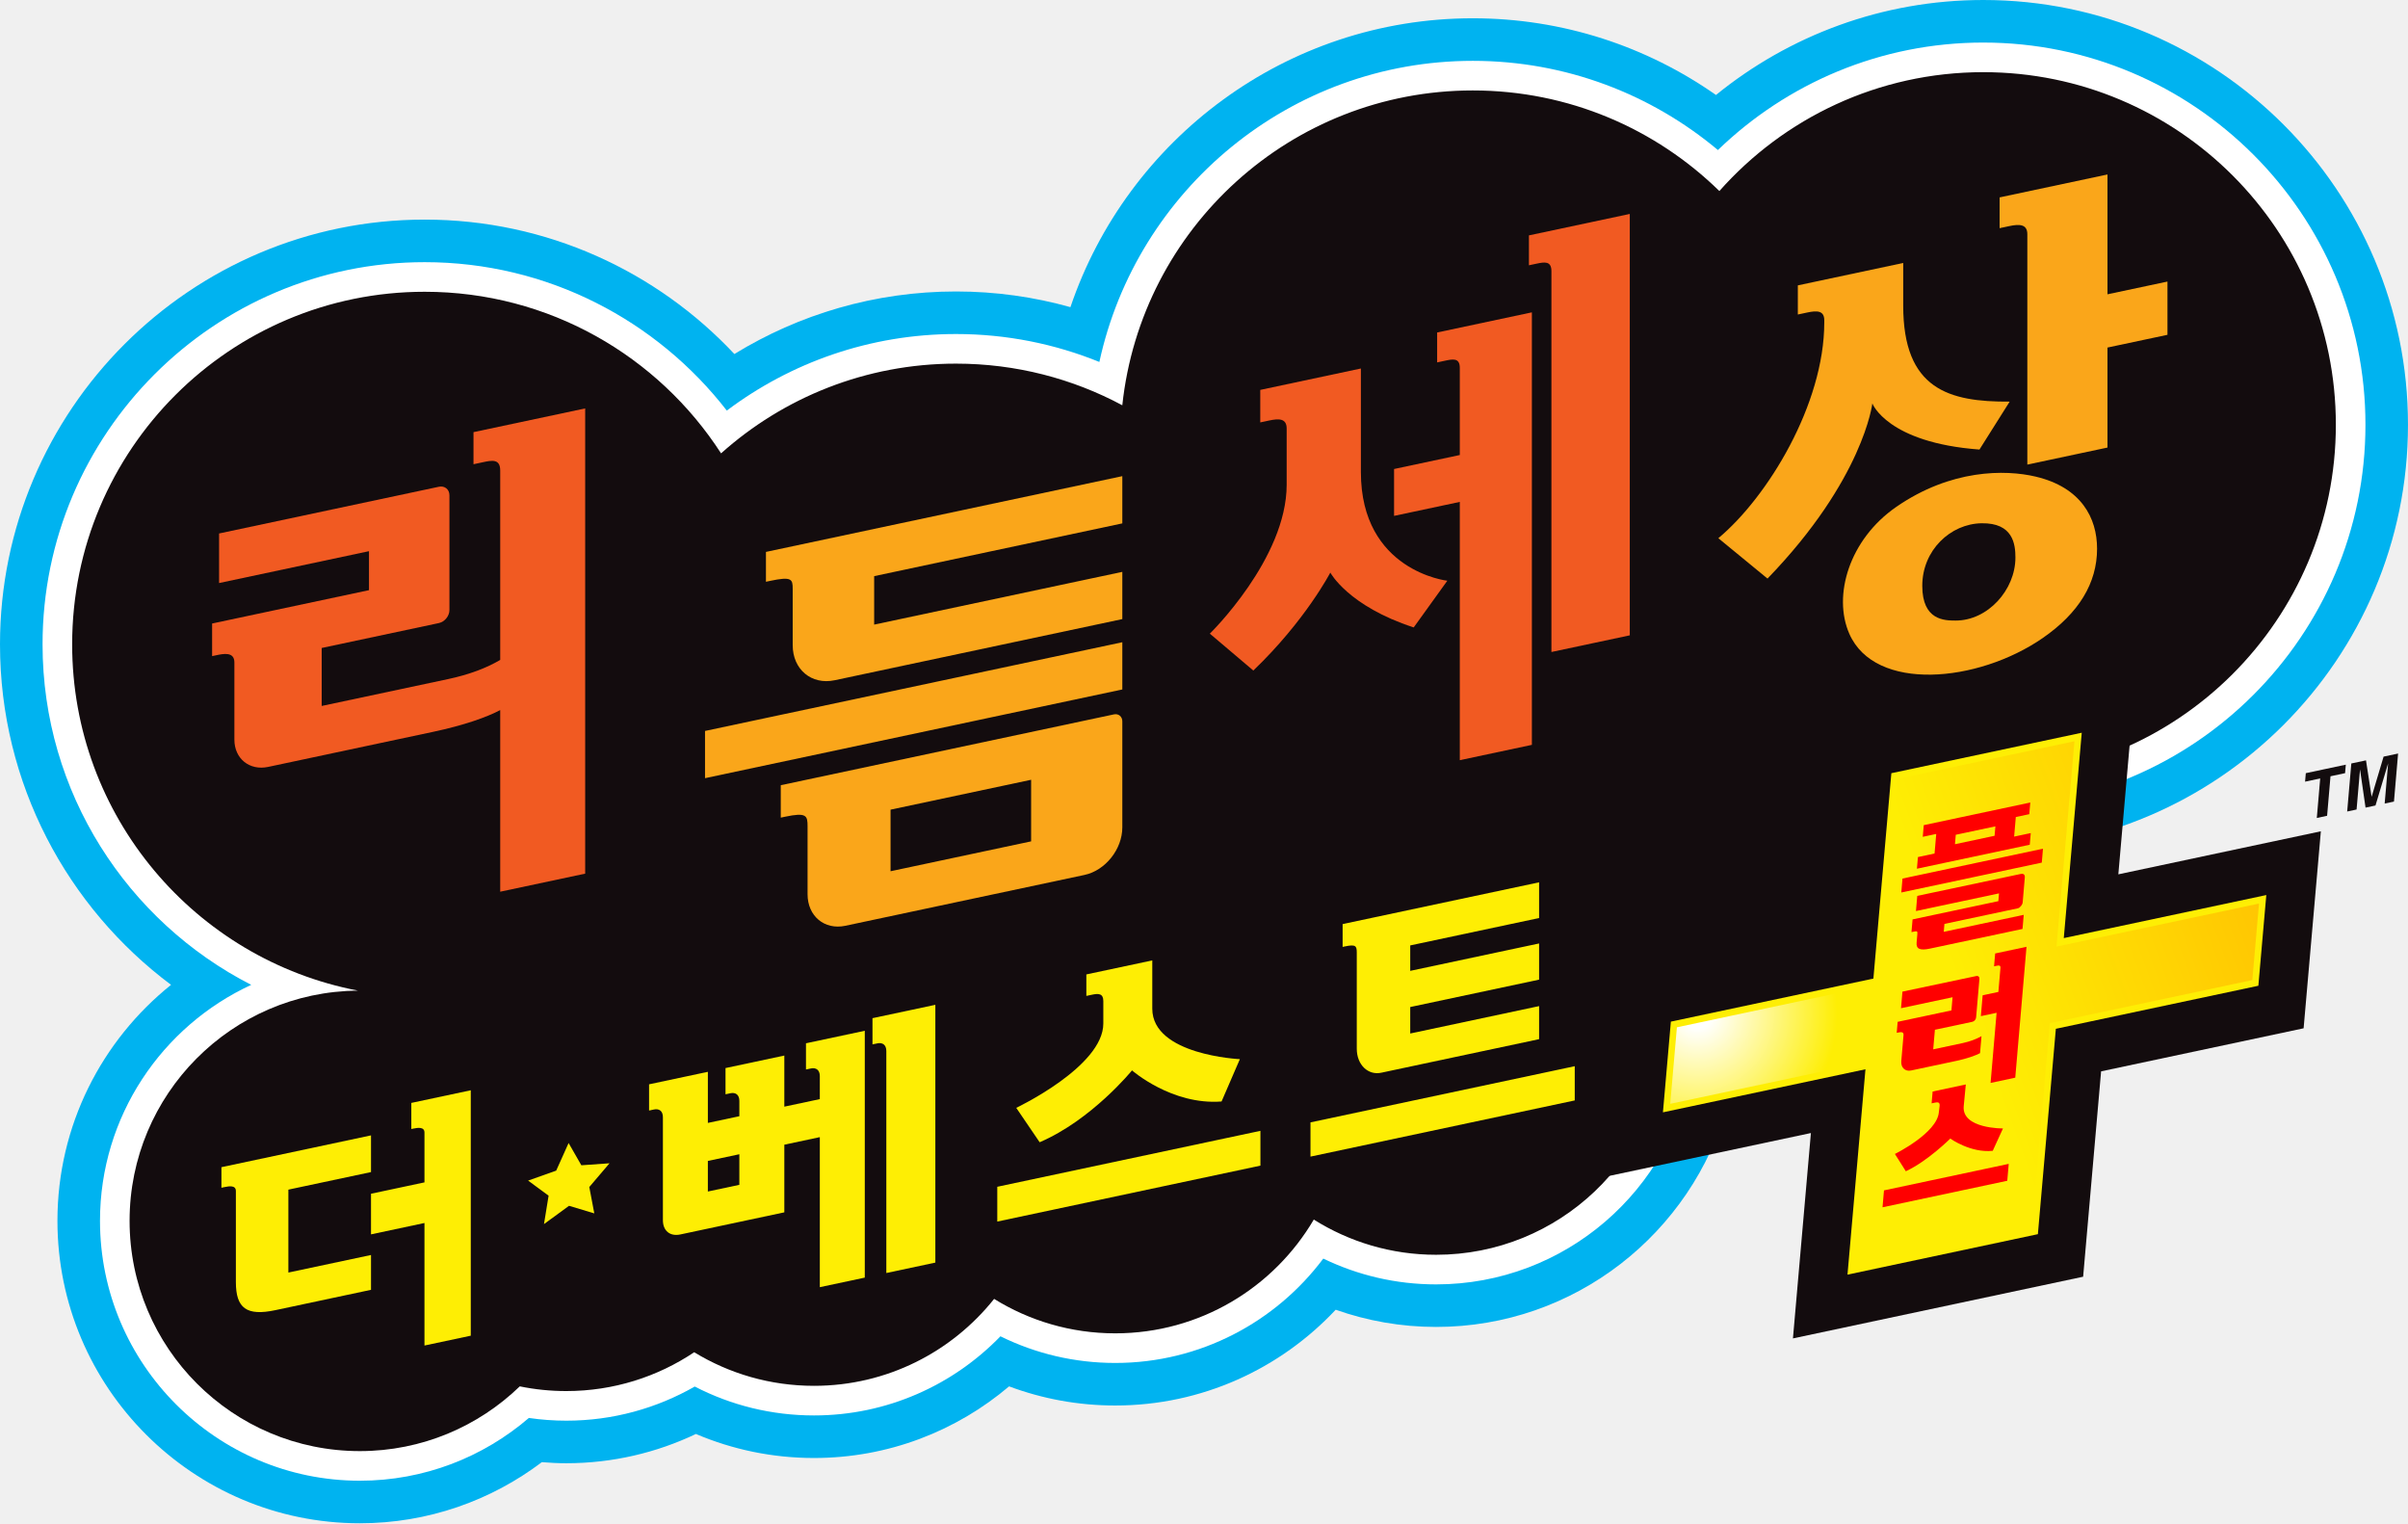
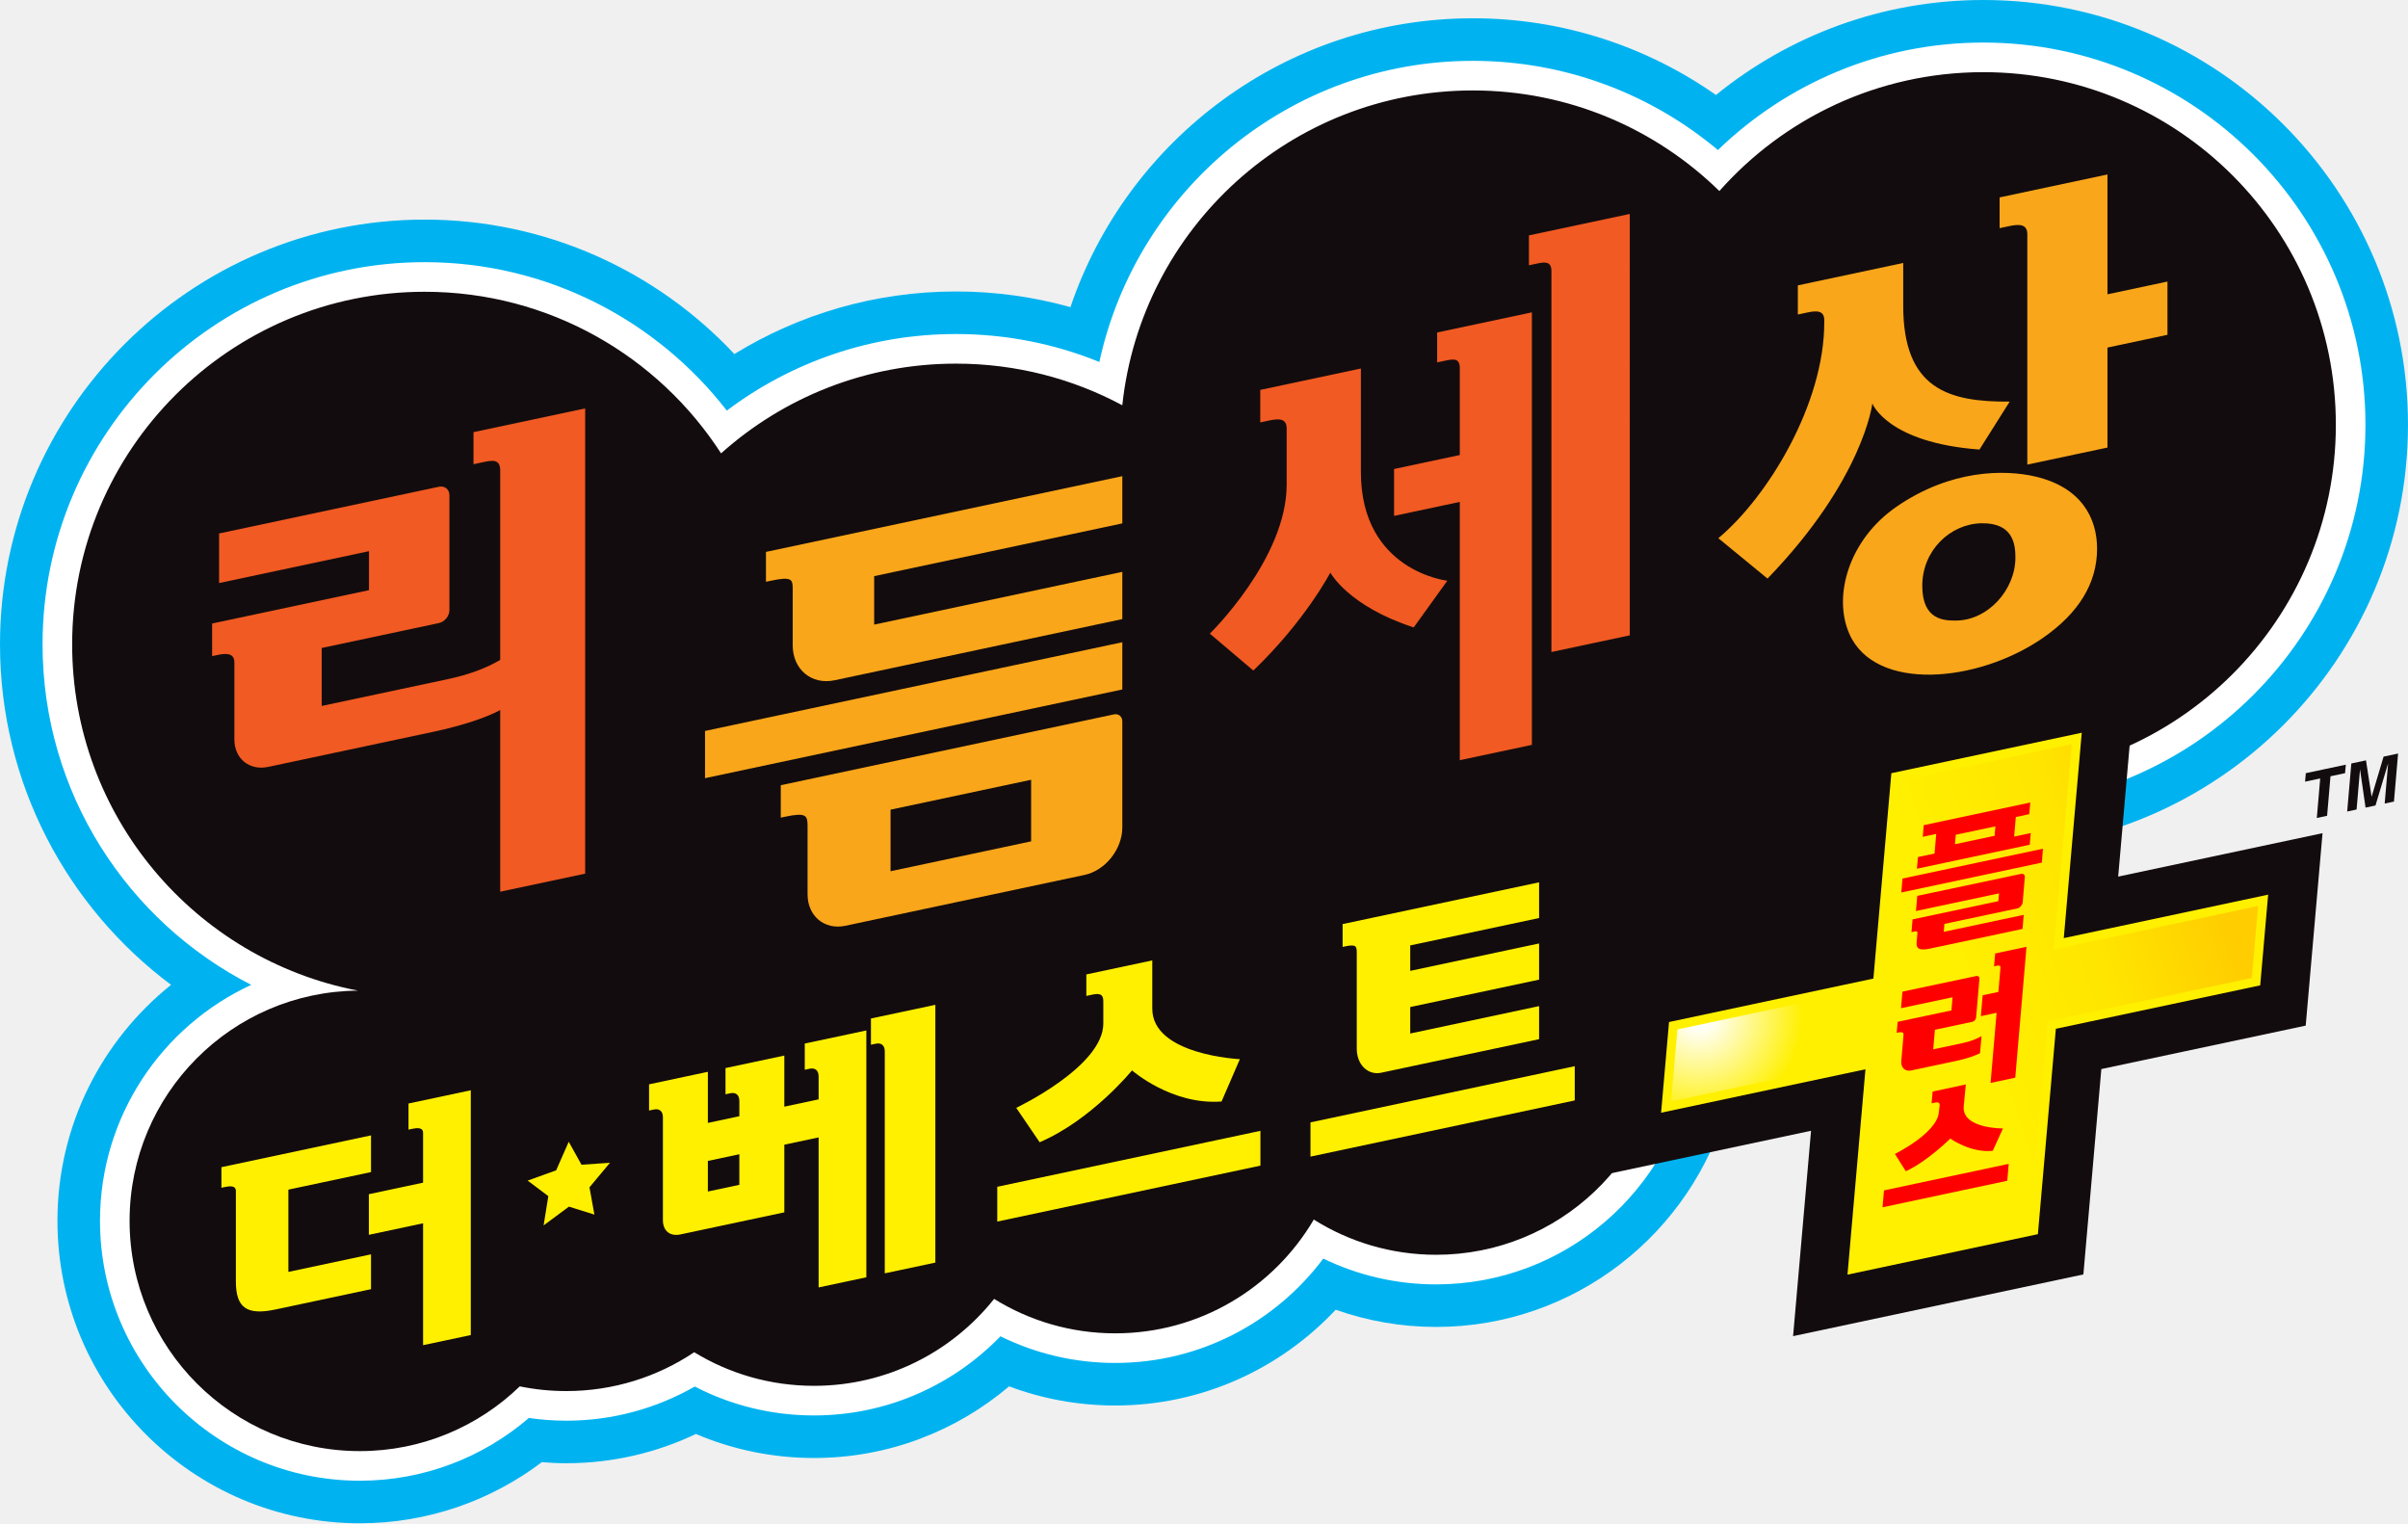
<svg xmlns="http://www.w3.org/2000/svg" xmlns:xlink="http://www.w3.org/1999/xlink" version="1.1" id="Layer_1" x="0px" y="0px" viewBox="0 0 666.667 421.663" xml:space="preserve" width="666.667" height="421.663">
-   <defs id="defs99049" />
-   <style type="text/css" id="style98998">
+   <defs id="defs2967" />
+   <style type="text/css" id="style2904">
	.st0{fill:#00B3F0;}
	.st1{fill:#FFFFFF;}
	.st2{fill:#130C0E;}
- 	.st3{fill:#FEEE04;}
- 	.st4{fill:url(#SVGID_1_);}
- 	.st5{clip-path:url(#SVGID_3_);fill:url(#SVGID_4_);}
+ 	.st3{fill:#FFF000;}
+ 	.st4{clip-path:url(#SVGID_2_);fill:url(#SVGID_3_);}
+ 	.st5{clip-path:url(#SVGID_5_);fill:url(#SVGID_6_);}
	.st6{fill:#FF0000;}
	.st7{fill:#FAA61A;}
	.st8{fill:#F15A22;}
</style>
-   <g id="Cloud_00000089551920205542769720000006095197863447250065_" transform="scale(1.333333)">
-     <path id="Light_Blue_00000041277648651636048230000008607778450942240145_" class="st0" d="M 411.817,0 C 390.796,0 371.474,7.397 356.305,19.719 341.994,9.69 324.584,3.796 305.821,3.796 c -38.763,0 -71.764,25.14 -83.556,59.972 -7.562,-2.118 -15.53,-3.255 -23.759,-3.255 -16.852,0 -32.613,4.755 -46.018,12.988 C 136.388,56.336 113.519,45.593 88.184,45.593 39.559,45.593 0,85.152 0,133.777 c 0,28.898 13.973,54.594 35.517,70.687 -14.366,11.516 -23.59,29.195 -23.59,48.997 0,34.621 28.166,62.787 62.786,62.787 14.179,0 27.272,-4.73 37.794,-12.687 1.675,0.135 3.362,0.223 5.071,0.223 9.63,0 18.757,-2.185 26.921,-6.076 7.537,3.21 15.825,4.989 24.52,4.989 15.43,0 29.568,-5.605 40.511,-14.872 6.955,2.602 14.388,3.974 22.035,3.974 18.041,0 34.317,-7.659 45.78,-19.883 6.527,2.305 13.541,3.572 20.847,3.572 28.83,0 53.167,-19.539 60.507,-46.065 26.636,-4.659 47.545,-26.15 51.319,-53.077 0.598,0.012 1.196,0.023 1.796,0.023 48.625,0 88.184,-39.559 88.184,-88.183 C 500,39.56 460.441,3.8e-4 411.817,0 Z" />
-     <path id="White_00000093136117711823620240000017682408938875315841_" class="st1" d="m 411.817,8.835 c -21.388,0 -40.823,8.509 -55.107,22.315 -13.786,-11.552 -31.539,-18.519 -50.89,-18.519 -37.978,0 -69.805,26.822 -77.545,62.517 -9.198,-3.736 -19.246,-5.8 -29.769,-5.8 -17.841,0 -34.324,5.92 -47.591,15.896 -14.527,-18.734 -37.243,-30.815 -62.73,-30.815 -43.753,0 -79.349,35.596 -79.349,79.349 0,30.792 17.631,57.542 43.327,70.69 -18.515,8.557 -31.4,27.293 -31.4,48.994 0,29.749 24.202,53.952 53.951,53.952 13.397,0 25.658,-4.919 35.102,-13.031 2.536,0.367 5.126,0.566 7.763,0.566 9.702,0 18.806,-2.587 26.681,-7.089 7.563,3.916 15.999,6.002 24.76,6.002 15.178,0 28.902,-6.309 38.715,-16.431 7.322,3.612 15.427,5.534 23.832,5.534 17.653,0 33.352,-8.522 43.201,-21.669 7.089,3.431 15.037,5.358 23.427,5.358 26.782,0 49.059,-19.62 53.237,-45.24 28.087,-1.848 50.377,-25.274 50.377,-53.82 0,-0.231 -0.015,-0.459 -0.018,-0.69 3.284,0.416 6.63,0.631 10.025,0.631 43.753,0 79.349,-35.596 79.349,-79.349 0,-43.753 -35.596,-79.349 -79.348,-79.349 z" />
-     <path id="Black_00000062190560780801297450000002757869863246288012_" class="st2" d="m 411.816,14.982 c -21.813,0 -41.393,9.544 -54.804,24.68 -13.2,-12.917 -31.264,-20.884 -51.192,-20.884 -37.779,-5e-5 -68.871,28.62 -72.784,65.361 -10.287,-5.514 -22.043,-8.645 -34.531,-8.645 -18.741,-5e-5 -35.833,7.046 -48.782,18.629 C 136.689,73.938 113.998,60.575 88.184,60.575 c -40.429,0 -73.202,32.774 -73.202,73.202 0,35.692 25.546,65.412 59.35,71.888 -26.225,0.206 -47.424,21.521 -47.424,47.796 0,26.402 21.403,47.805 47.805,47.805 12.908,0 24.612,-5.125 33.214,-13.44 3.117,0.639 6.345,0.975 9.651,0.975 9.833,0 18.97,-2.972 26.569,-8.062 7.247,4.424 15.761,6.975 24.873,6.975 15.149,6e-5 28.642,-7.054 37.401,-18.048 7.306,4.528 15.918,7.15 25.146,7.15 17.575,3e-5 32.926,-9.491 41.232,-23.62 7.36,4.625 16.062,7.31 25.396,7.31 25.513,0 46.354,-19.987 47.729,-45.157 0.643,0.026 1.286,0.049 1.935,0.049 26.402,0 47.805,-21.403 47.805,-47.805 0,-2.784 -0.251,-5.507 -0.708,-8.161 5.414,1.276 11.059,1.955 16.862,1.955 40.429,0 73.202,-32.774 73.202,-73.202 2e-5,-40.429 -32.774,-73.202 -73.202,-73.202 z" />
+   <g id="Cloud_1_" transform="scale(1.333333)">
+     <path id="Light_Blue_1_" class="st0" d="M 411.817,0 C 390.796,0 371.474,7.397 356.305,19.719 341.994,9.69 324.584,3.796 305.821,3.796 c -38.763,0 -71.764,25.14 -83.556,59.972 -7.562,-2.118 -15.53,-3.255 -23.759,-3.255 -16.852,0 -32.613,4.755 -46.018,12.988 C 136.388,56.336 113.519,45.593 88.184,45.593 39.559,45.593 0,85.152 0,133.777 c 0,28.898 13.973,54.594 35.517,70.687 -14.366,11.516 -23.59,29.195 -23.59,48.997 0,34.621 28.166,62.787 62.786,62.787 14.179,0 27.272,-4.73 37.794,-12.687 1.675,0.135 3.362,0.223 5.071,0.223 9.63,0 18.757,-2.185 26.921,-6.076 7.537,3.21 15.825,4.989 24.52,4.989 15.43,0 29.568,-5.605 40.511,-14.872 6.955,2.602 14.388,3.974 22.035,3.974 18.041,0 34.317,-7.659 45.78,-19.883 6.527,2.305 13.541,3.572 20.847,3.572 28.83,0 53.167,-19.539 60.507,-46.065 26.636,-4.659 47.545,-26.15 51.319,-53.077 0.598,0.012 1.196,0.023 1.796,0.023 48.625,0 88.184,-39.559 88.184,-88.183 C 500,39.56 460.441,3.8e-4 411.817,0 Z" />
+     <path id="White_1_" class="st1" d="m 411.817,8.835 c -21.388,0 -40.823,8.509 -55.107,22.315 -13.786,-11.552 -31.539,-18.519 -50.89,-18.519 -37.978,0 -69.805,26.822 -77.545,62.517 -9.198,-3.736 -19.246,-5.8 -29.769,-5.8 -17.841,0 -34.324,5.92 -47.591,15.896 -14.527,-18.734 -37.243,-30.815 -62.73,-30.815 -43.753,0 -79.349,35.596 -79.349,79.349 0,30.792 17.631,57.542 43.327,70.69 -18.515,8.557 -31.4,27.293 -31.4,48.994 0,29.749 24.202,53.952 53.951,53.952 13.397,0 25.658,-4.919 35.102,-13.031 2.536,0.367 5.126,0.566 7.763,0.566 9.702,0 18.806,-2.587 26.681,-7.089 7.563,3.916 15.999,6.002 24.76,6.002 15.178,0 28.902,-6.309 38.715,-16.431 7.322,3.612 15.427,5.534 23.832,5.534 17.653,0 33.352,-8.522 43.201,-21.669 7.089,3.431 15.037,5.358 23.427,5.358 26.782,0 49.059,-19.62 53.237,-45.24 28.087,-1.848 50.377,-25.274 50.377,-53.82 0,-0.231 -0.015,-0.459 -0.018,-0.69 3.284,0.416 6.63,0.631 10.025,0.631 43.753,0 79.349,-35.596 79.349,-79.349 0,-43.753 -35.596,-79.349 -79.348,-79.349 z" />
+     <path id="Black_1_" class="st2" d="m 411.816,14.982 c -21.813,0 -41.393,9.544 -54.804,24.68 -13.2,-12.917 -31.264,-20.884 -51.192,-20.884 -37.779,-5e-5 -68.871,28.62 -72.784,65.361 -10.287,-5.514 -22.043,-8.645 -34.531,-8.645 -18.741,-5e-5 -35.833,7.046 -48.782,18.629 C 136.689,73.938 113.998,60.575 88.184,60.575 c -40.429,0 -73.202,32.774 -73.202,73.202 0,35.692 25.546,65.412 59.35,71.888 -26.225,0.206 -47.424,21.521 -47.424,47.796 0,26.402 21.403,47.805 47.805,47.805 12.908,0 24.612,-5.125 33.214,-13.44 3.117,0.639 6.345,0.975 9.651,0.975 9.833,0 18.97,-2.972 26.569,-8.062 7.247,4.424 15.761,6.975 24.873,6.975 15.149,6e-5 28.642,-7.054 37.401,-18.048 7.306,4.528 15.918,7.15 25.146,7.15 17.575,3e-5 32.926,-9.491 41.232,-23.62 7.36,4.625 16.062,7.31 25.396,7.31 25.513,0 46.354,-19.987 47.729,-45.157 0.643,0.026 1.286,0.049 1.935,0.049 26.402,0 47.805,-21.403 47.805,-47.805 0,-2.784 -0.251,-5.507 -0.708,-8.161 5.414,1.276 11.059,1.955 16.862,1.955 40.429,0 73.202,-32.774 73.202,-73.202 2e-5,-40.429 -32.774,-73.202 -73.202,-73.202 z" />
  </g>
-   <g id="_xFF0B__00000054255216110128827750000012672302154573233562_" transform="scale(1.333333)">
-     <g id="_xFF0B__00000126321729885662335950000005435185427455240578_">
-       <polygon class="st2" points="379.597,194.331 337.546,203.27 333.967,244.17 376.019,235.232 372.289,277.869 432.545,265.061 436.276,222.424 478.327,213.486 481.905,172.585 439.854,181.523 443.584,138.886 383.328,151.694 " id="polygon99004" />
-       <polygon class="st3" points="388.994,203.164 346.942,212.102 345.295,230.932 387.346,221.994 383.616,264.631 423.149,256.228 426.879,213.591 468.93,204.653 470.578,185.823 428.526,194.761 432.257,152.124 392.724,160.527 " id="polygon99006" />
-       <linearGradient id="SVGID_1_" gradientUnits="userSpaceOnUse" x1="347.246" y1="230.484" x2="468.569" y2="186.326" gradientTransform="translate(0.0289,-0.02789)">
-         <stop offset="0.5" style="stop-color:#FEEE04" id="stop99008" />
-         <stop offset="1" style="stop-color:#FFC602" id="stop99010" />
-       </linearGradient>
-       <polygon class="st4" points="390.246,204.342 348.195,213.28 346.805,229.167 388.856,220.229 385.126,262.866 421.896,255.05 425.626,212.413 467.677,203.475 469.067,187.588 427.016,196.526 430.746,153.889 393.977,161.705 " id="polygon99013" style="fill:url(#SVGID_1_)" />
-       <g id="g99028">
-         <defs id="defs99016">
-           <polygon id="SVGID_2_" points="390.246,204.342 348.195,213.28 346.805,229.167 388.856,220.229 " />
+   <g id="_xFF0B__1_" transform="scale(1.333333)">
+     <g id="_xFF0B__6_">
+       <polygon class="st2" points="379.546,194.806 337.113,203.825 333.617,243.781 376.05,234.761 372.32,277.399 432.596,264.586 436.326,221.949 478.76,212.93 482.255,172.974 439.822,181.994 443.552,139.357 383.277,152.168 " id="polygon2910" />
+       <polygon class="st3" points="388.994,203.164 346.56,212.184 344.913,231.013 387.346,221.994 383.616,264.631 423.149,256.228 426.879,213.591 469.313,204.571 470.96,185.741 428.526,194.761 432.257,152.124 392.724,160.527 " id="polygon2912" />
+       <polyline class="st3" points="430.175,154.477 426.444,197.114 468.878,188.095 467.571,203.031     425.138,212.05 421.407,254.687 385.698,262.277 389.428,219.64 346.995,228.66 348.302,213.724     390.735,204.705 394.465,162.068 430.175,154.477   " id="polyline2914" />
+       <g id="g2931">
+         <defs id="defs2917">
+           <polygon id="SVGID_4_" points="385.698,262.277 421.407,254.687 425.138,212.05 467.571,203.031 468.878,188.095 426.444,197.114 430.175,154.477 394.465,162.068 " />
        </defs>
-         <clipPath id="SVGID_3_">
-           <use xlink:href="#SVGID_2_" style="overflow:visible" id="use99018" />
+         <clipPath id="SVGID_2_">
+           <use xlink:href="#SVGID_4_" style="overflow:visible" id="use2919" />
        </clipPath>
-         <radialGradient id="SVGID_4_" cx="362.358" cy="251.462" r="33.786" gradientTransform="matrix(0.86024,0,0,0.86024,40.71867,-5.84374)" gradientUnits="userSpaceOnUse">
-           <stop offset="0.1" style="stop-color:#FFFFFF" id="stop99021" />
-           <stop offset="1" style="stop-color:#FEEE04" id="stop99023" />
+         <linearGradient id="SVGID_3_" gradientUnits="userSpaceOnUse" x1="379.116" y1="255.215" x2="452.752" y2="231.673" gradientTransform="matrix(1,0,0,0.9563,15.04796,-25.55863)">
+           <stop offset="0.2" style="stop-color:#FFF000" id="stop2922" />
+           <stop offset="0.6" style="stop-color:#FFE500" id="stop2924" />
+           <stop offset="0.95" style="stop-color:#FFCD00" id="stop2926" />
+         </linearGradient>
+         <rect x="385.698" y="154.477" class="st4" width="83.18" height="107.8" clip-path="url(#SVGID_2_)" id="rect2929" style="fill:url(#SVGID_3_)" />
+       </g>
+       <g id="g2946">
+         <defs id="defs2934">
+           <polygon id="SVGID_1_" points="390.735,204.705 348.302,213.724 346.995,228.66 389.428,219.64 " />
+         </defs>
+         <clipPath id="SVGID_5_">
+           <use xlink:href="#SVGID_1_" style="overflow:visible" id="use2936" />
+         </clipPath>
+         <radialGradient id="SVGID_6_" cx="351.724" cy="281.389" r="29.499" gradientTransform="matrix(0.72866,0,0,0.72866,96.52993,5.92522)" gradientUnits="userSpaceOnUse">
+           <stop offset="0.1" style="stop-color:#FFFFFF" id="stop2939" />
+           <stop offset="1" style="stop-color:#FFF000" id="stop2941" />
        </radialGradient>
-         <circle class="st5" cx="353.907" cy="212.351" r="29.064" clip-path="url(#SVGID_3_)" id="circle99026" style="fill:url(#SVGID_4_)" />
+         <circle class="st5" cx="353.907" cy="212.351" r="21.495" clip-path="url(#SVGID_5_)" id="circle2944" style="fill:url(#SVGID_6_)" />
      </g>
    </g>
-     <path id="스_00000168090629560625151070000016189836504021496963_" class="st6" d="m 415.9,234.278 -2.124,4.645 c -4.613,0.481 -8.816,-2.543 -8.816,-2.543 0,0 -4.732,4.721 -9.235,6.783 l -2.264,-3.589 c 0,0 8.752,-4.311 9.125,-8.654 l 0.161,-1.348 c 0.067,-0.776 -0.413,-0.775 -1.037,-0.642 l -0.626,0.133 0.21,-2.45 6.888,-1.464 -0.434,4.529 c -0.403,4.689 8.152,4.6 8.152,4.6 z m -24.707,12.86 -0.301,3.508 25.9,-5.505 0.301,-3.508 z" />
-     <path id="러_00000182486935621652461920000010461163061127598229_" class="st6" d="m 407.612,216.538 c 1.418,-0.301 2.899,-0.872 3.828,-1.418 l -0.303,3.531 c -0.931,0.494 -2.755,1.137 -4.812,1.574 l -9.501,2.019 c -1.24,0.264 -2.153,-0.604 -2.039,-1.938 l 0.465,-5.411 c 0.067,-0.777 -0.671,-0.621 -1.168,-0.515 l -0.246,0.052 0.196,-2.287 11.164,-2.373 0.235,-2.733 -10.701,2.274 0.296,-3.441 15.346,-3.24 c 0.387,-0.082 0.672,0.189 0.636,0.606 l -0.686,7.992 c -0.036,0.417 -0.379,0.822 -0.767,0.904 l -7.79,1.656 -0.349,4.065 z m 6.667,-18.586 -0.229,2.668 0.475,-0.101 c 0.473,-0.1 0.905,-0.192 0.85,0.454 l -0.426,4.962 -3.269,0.695 -0.372,4.333 3.269,-0.695 -1.251,14.56 5.126,-1.09 2.334,-27.171 z" />
-     <path id="플_2_" class="st6" d="m 420.21,189.932 -0.251,2.925 -19.237,4.089 c -2.13,0.453 -2.862,0.023 -2.753,-1.244 l 0.151,-1.761 c 0.047,-0.549 -0.013,-0.678 -0.657,-0.541 l -0.561,0.119 0.227,-2.642 17.814,-3.786 0.139,-1.615 -17.248,3.666 0.27,-3.148 21.502,-4.555 c 0.502,-0.106 0.884,0.103 0.829,0.737 l -0.451,5.249 c -0.025,0.294 -0.49,1.041 -0.992,1.148 l -15.246,3.241 -0.141,1.647 z m 3.999,-13.733 -29.172,6.201 -0.248,2.891 29.172,-6.201 z m -5.993,-2.51 0.349,-4.064 2.797,-0.594 0.208,-2.42 -22.117,4.701 -0.208,2.42 2.797,-0.594 -0.349,4.064 -3.452,0.734 -0.208,2.42 23.429,-4.98 0.208,-2.42 z m -12.117,-0.381 8.229,-1.749 -0.168,1.96 -8.229,1.749 z" />
+     <path id="스_00000078015374610409626770000007009331408264224169_" class="st6" d="m 415.9,234.278 -2.124,4.645 c -4.613,0.481 -8.816,-2.543 -8.816,-2.543 0,0 -4.732,4.721 -9.235,6.783 l -2.264,-3.589 c 0,0 8.752,-4.311 9.125,-8.654 l 0.161,-1.348 c 0.067,-0.776 -0.413,-0.775 -1.037,-0.642 l -0.626,0.133 0.21,-2.45 6.888,-1.464 -0.434,4.529 c -0.403,4.689 8.152,4.6 8.152,4.6 z m -24.707,12.86 -0.301,3.508 25.9,-5.505 0.301,-3.508 z" />
+     <path id="러_00000066493390397933580190000012156774318227192732_" class="st6" d="m 407.612,216.538 c 1.418,-0.301 2.899,-0.872 3.828,-1.418 l -0.303,3.531 c -0.931,0.494 -2.755,1.137 -4.812,1.574 l -9.501,2.019 c -1.24,0.264 -2.153,-0.604 -2.039,-1.938 l 0.465,-5.411 c 0.067,-0.777 -0.671,-0.621 -1.168,-0.515 l -0.246,0.052 0.196,-2.287 11.164,-2.373 0.235,-2.733 -10.701,2.274 0.296,-3.441 15.346,-3.24 c 0.387,-0.082 0.672,0.189 0.636,0.606 l -0.686,7.992 c -0.036,0.417 -0.379,0.822 -0.767,0.904 l -7.79,1.656 -0.349,4.065 z m 6.667,-18.586 -0.229,2.668 0.475,-0.101 c 0.473,-0.1 0.905,-0.192 0.85,0.454 l -0.426,4.962 -3.269,0.695 -0.372,4.333 3.269,-0.695 -1.251,14.56 5.126,-1.09 2.334,-27.171 z" />
+     <path id="플_1_" class="st6" d="m 420.21,189.932 -0.251,2.925 -19.237,4.089 c -2.13,0.453 -2.862,0.023 -2.753,-1.244 l 0.151,-1.762 c 0.047,-0.549 -0.013,-0.678 -0.657,-0.541 l -0.561,0.119 0.227,-2.642 17.814,-3.786 0.139,-1.615 -17.248,3.666 0.27,-3.148 21.502,-4.555 c 0.502,-0.106 0.884,0.103 0.829,0.737 l -0.451,5.249 c -0.025,0.294 -0.49,1.041 -0.992,1.148 l -15.246,3.241 -0.141,1.647 z m 3.999,-13.733 -29.172,6.201 -0.248,2.891 29.172,-6.201 z m -5.993,-2.51 0.349,-4.064 2.796,-0.594 0.208,-2.42 -22.117,4.701 -0.208,2.42 2.797,-0.594 -0.349,4.064 -3.452,0.734 -0.208,2.42 23.429,-4.98 0.208,-2.42 z m -12.117,-0.381 8.229,-1.749 -0.168,1.96 -8.229,1.749 z" />
  </g>
-   <g id="리듬_세상_더_x30FB_베스트_1_" transform="scale(1.333333)">
-     <path id="트_1_" class="st3" d="m 292.822,196.28 3e-5,5.281 26.758,-5.688 v 7.511 l -26.758,5.688 v 5.495 l 26.758,-5.688 v 6.864 l -32.782,6.968 c -2.704,0.575 -5.076,-1.615 -5.076,-4.989 l 3e-5,-19.97 c 0,-1.353 -0.21,-1.742 -2.457,-1.264 l -0.481,0.102 6e-5,-4.739 40.796,-8.671 v 7.413 z m -20.712,36.738 v 7.107 l 54.873,-11.663 3e-5,-7.107 z" />
-     <path id="스_00000037666187951757541670000003988172710935720587_" class="st3" d="m 257.447,219.895 -3.801,8.786 c -10.343,0.797 -18.592,-6.457 -18.592,-6.457 0,0 -8.332,10.268 -19.179,14.921 l -4.861,-7.143 c 0,0 18.081,-8.565 18.081,-17.507 v -4.672 c 0,-1.597 -1.032,-1.59 -2.347,-1.31 l -1.177,0.25 v -4.462 l 13.69,-2.91 v 10.023 c -3e-5,9.655 18.186,10.481 18.186,10.481 z m -50.372,26.494 -2e-5,7.223 54.642,-11.614 v -7.223 z" />
-     <path id="베_2_" class="st3" d="m 194.217,208.61 v 53.52 l -10.18,2.164 6e-5,-46.082 c 2e-5,-1.312 -0.798,-1.824 -1.855,-1.599 l -1.018,0.216 v -5.444 z m -26.863,7.987 v 5.444 l 1.018,-0.216 c 1.058,-0.225 1.856,0.287 1.856,1.599 v 4.765 l -7.371,1.567 v -10.609 l -12.21,2.595 v 5.444 l 1.017,-0.216 c 1.058,-0.225 1.856,0.287 1.856,1.599 v 3.172 l -6.537,1.39 v -10.609 0 l -12.21,2.595 v 5.444 l 1.018,-0.216 c 1.058,-0.225 1.856,0.287 1.856,1.599 l -6e-5,1.4e-4 -6e-5,21.378 c 0,2.216 1.483,3.418 3.621,2.964 l 21.591,-4.589 v -14.046 l 7.371,-1.567 -6e-5,31.147 9.337,-1.985 V 214.002 Z m -20.373,24.426 6.537,-1.389 v 6.35 l -6.537,1.389 z" />
-     <polygon id="_x2605__1_" class="st3" points="115.49,243.035 109.656,245.106 113.911,248.235 112.953,254.135 118.157,250.339 123.399,251.914 122.362,246.439 126.558,241.513 120.713,241.925 118.065,237.305 " />
-     <path id="더" class="st3" d="M 59.879,264.197 77.037,260.55 v 7.233 l -19.828,4.215 c -6.001,1.276 -8.232,-0.377 -8.232,-5.836 v -18.897 c -0.001,-1.211 -1.353,-1.024 -2.34,-0.814 l -0.66,0.14 V 242.321 L 77.037,235.718 v 7.618 l -17.158,3.647 z M 85.408,228.977 v 5.421 l 0.388,-0.083 c 0.988,-0.21 2.341,-0.397 2.341,0.816 v 10.345 L 77.037,247.835 v 8.433 l 11.1,-2.359 -6e-5,25.44 9.615,-2.044 v -50.952 z" />
-     <path id="상_2_" class="st7" d="m 422.689,98.951 c -6.337,-1.498 -17.601,-1.554 -28.942,6.284 -9.781,6.76 -13.228,18.423 -9.754,26.342 5.324,12.136 26.666,10.195 40.135,0.905 7.526,-5.192 11.311,-11.426 11.311,-18.574 -10e-6,-6.381 -3.301,-12.722 -12.75,-14.956 z m -16.641,29.885 c -2.271,-0.008 -6.904,-0.023 -6.904,-7.209 0,-7.446 5.894,-12.885 12.301,-12.991 6.576,-0.109 7.039,4.379 7.039,7.116 0,6.708 -5.731,13.107 -12.436,13.084 z m 44.008,-70.381 v 11.055 l -12.458,2.648 v 20.76 l -16.641,3.537 V 48.621 c 0,-2.154 -1.753,-2.103 -3.75,-1.679 l -2.006,0.426 v -6.384 l 22.398,-4.761 v 24.878 z m -61.279,25.305 c 0,0 -1.827,15.74 -21.768,36.36 l -10.209,-8.384 c 10.218,-8.515 21.993,-27.783 21.993,-44.78 v -0.48 c 0,-2.042 -1.566,-2.014 -3.516,-1.599 l -1.971,0.419 v -6.05 l 21.88,-4.651 v 8.877 c 0,17.358 9.493,19.993 22.105,19.91 l -6.274,9.949 c -19.166,-1.419 -22.24,-9.57 -22.24,-9.57 z" />
-     <path id="세_00000151518686254035028310000006543246078542146693_" class="st8" d="m 300.526,120.565 -6.979,9.694 c -13.635,-4.429 -17.318,-11.384 -17.318,-11.384 0,0 -5.163,9.963 -15.987,20.335 l -9.03,-7.657 c 0,0 15.953,-15.562 15.953,-30.914 V 88.953 c 0,-2.137 -1.692,-2.061 -3.583,-1.659 l -1.9,0.404 V 80.946 l 20.895,-4.441 -3e-5,21.499 c 10e-6,20.585 17.95,22.562 17.95,22.562 z m -2.116,-51.537 v 6.209 l 1.618,-0.344 c 1.611,-0.342 3.086,-0.656 3.086,1.481 v 18.094 l -13.647,2.901 v 9.734 l 13.647,-2.901 v 53.621 l 14.969,-3.182 V 64.846 Z m 19.06,-20.16 v 6.209 l 1.618,-0.344 c 1.611,-0.342 3.051,-0.58 3.051,1.557 v 79.072 l 16.271,-3.458 3e-5,-87.487 z" />
-     <path id="듬_00000135689757128352503860000016487042145683423879_" class="st7" d="m 231.294,148.316 -69.174,14.703 v 6.733 l 0.858,-0.182 c 4.527,-0.962 4.705,-0.222 4.705,1.996 v 14.09 c 0,4.536 3.516,7.467 7.854,6.545 l 49.649,-10.553 c 4.337,-0.922 7.854,-5.347 7.854,-9.883 V 149.77 c 0,-1.008 -0.781,-1.659 -1.745,-1.454 z m -17.19,26.36 -29.188,6.204 V 168.094 l 29.188,-6.204 z m 18.935,-41.341 5e-5,9.806 -86.648,18.418 v -9.806 z m -51.526,-13.722 v 10.064 l 51.526,-10.952 v 9.806 l -59.715,12.693 c -4.819,1.024 -8.726,-2.231 -8.726,-7.272 l -3e-5,-11.683 c 0,-2.021 -0.178,-2.631 -4.698,-1.67 l -0.856,0.182 v -6.198 L 233.039,98.855 v 9.806 z" />
-     <path id="리_1_" class="st8" d="m 98.317,89.719 v 6.659 l 1.908,-0.405 c 1.899,-0.404 3.638,-0.773 3.638,1.711 v 39.326 c -2.806,1.649 -6.399,3.035 -10.828,3.977 l -26.238,5.577 v -12.036 l 24.331,-5.172 c 1.211,-0.257 2.192,-1.466 2.192,-2.7 v -23.831 c 0,-1.234 -0.981,-2.026 -2.192,-1.769 l -45.637,9.7 v 10.292 l 31.126,-6.616 v 8.092 l -32.573,6.924 v 6.77 l 0.769,-0.163 c 1.553,-0.33 3.856,-0.82 3.856,1.482 v 16.021 c 0,3.949 3.141,6.483 7.015,5.66 l 34.26,-7.282 c 6.427,-1.366 11.091,-3.02 13.919,-4.513 v 37.706 l 17.645,-3.751 v -96.587 z" />
+   <g id="리듬_세상_더_x30FB_베스트" transform="scale(1.333333)">
+     <path id="트" class="st3" d="m 292.822,196.28 3e-5,5.281 26.758,-5.688 v 7.511 l -26.758,5.688 v 5.495 l 26.758,-5.688 v 6.864 l -32.782,6.968 c -2.704,0.575 -5.076,-1.615 -5.076,-4.989 l 3e-5,-19.97 c 0,-1.353 -0.21,-1.742 -2.457,-1.264 l -0.481,0.102 6e-5,-4.739 40.796,-8.671 v 7.413 z m -20.712,36.738 v 7.107 l 54.873,-11.663 3e-5,-7.107 z" />
+     <path id="스_1_" class="st3" d="m 257.447,219.895 -3.801,8.786 c -10.343,0.797 -18.592,-6.457 -18.592,-6.457 0,0 -8.332,10.268 -19.179,14.921 l -4.861,-7.143 c 0,0 18.081,-8.565 18.081,-17.507 v -4.672 c 0,-1.597 -1.032,-1.59 -2.347,-1.31 l -1.177,0.25 v -4.462 l 13.69,-2.91 v 10.023 c -3e-5,9.655 18.186,10.481 18.186,10.481 z m -50.372,26.494 -2e-5,7.223 54.642,-11.614 v -7.223 z" />
+     <path id="베_1_" class="st3" d="m 194.217,208.61 v 53.52 l -10.5,2.232 8e-5,-46.082 c 0,-1.312 -0.798,-1.824 -1.856,-1.599 l -1.017,0.216 v -5.444 z m -27.112,8.04 v 5.444 l 1.018,-0.216 c 1.058,-0.225 1.856,0.287 1.856,1.599 v 4.765 l -7.122,1.514 v -10.609 l -12.21,2.595 v 5.444 l 1.017,-0.216 c 1.058,-0.225 1.856,0.287 1.856,1.599 v 3.172 l -6.537,1.39 v -10.609 0 l -12.21,2.595 v 5.444 l 1.018,-0.216 c 1.058,-0.225 1.856,0.287 1.856,1.599 l -6e-5,1.4e-4 -6e-5,21.378 c 0,2.216 1.483,3.418 3.621,2.964 l 21.591,-4.589 v -14.046 l 7.122,-1.514 -6e-5,31.147 9.907,-2.106 V 213.934 Z m -20.123,24.373 6.537,-1.389 v 6.35 l -6.537,1.389 z" />
+     <polygon id="_x2605_" class="st3" points="115.482,242.971 109.567,245.105 113.853,248.335 112.874,254.41 118.136,250.513 123.421,252.163 122.399,246.502 126.66,241.397 120.746,241.818 118.093,237.042 " />
+     <path id="더_1_" class="st3" d="m 59.879,264.062 17.158,-3.647 v 7.233 l -19.828,4.215 c -6.001,1.276 -8.232,-0.377 -8.232,-5.836 v -18.762 c -0.001,-1.211 -1.353,-1.024 -2.34,-0.814 l -0.66,0.14 v -4.271 l 31.061,-6.602 v 7.618 l -17.158,3.647 v 17.079 z m 24.943,-34.961 v 5.421 l 0.687,-0.146 c 0.988,-0.21 2.341,-0.397 2.341,0.816 v 10.345 l -11.26,2.393 v 8.433 l 11.26,-2.393 -6e-5,25.306 9.903,-2.105 v -50.818 z" />
+     <path id="상_1_" class="st7" d="m 422.689,98.951 c -6.337,-1.498 -17.601,-1.554 -28.942,6.284 -9.781,6.76 -13.228,18.423 -9.754,26.342 5.324,12.136 26.666,10.195 40.135,0.905 7.526,-5.192 11.311,-11.426 11.311,-18.574 -10e-6,-6.381 -3.301,-12.722 -12.75,-14.956 z m -16.641,29.885 c -2.271,-0.008 -6.904,-0.023 -6.904,-7.209 0,-7.446 5.894,-12.885 12.301,-12.991 6.576,-0.109 7.039,4.379 7.039,7.116 0,6.708 -5.731,13.107 -12.436,13.084 z m 44.008,-70.381 v 11.055 l -12.458,2.648 V 92.918 L 420.957,96.455 V 48.621 c 0,-2.154 -1.753,-2.103 -3.75,-1.679 l -2.006,0.426 v -6.384 l 22.398,-4.761 v 24.878 z m -61.279,25.305 c 0,0 -1.827,15.74 -21.768,36.36 l -10.209,-8.384 c 10.218,-8.515 21.993,-27.783 21.993,-44.78 v -0.48 c 0,-2.042 -1.566,-2.014 -3.516,-1.599 l -1.971,0.419 v -6.05 l 21.88,-4.651 v 8.877 c 0,17.358 9.493,19.993 22.105,19.91 l -6.274,9.949 c -19.166,-1.419 -22.24,-9.57 -22.24,-9.57 z" />
+     <path id="세_1_" class="st8" d="m 300.526,120.565 -6.979,9.694 c -13.635,-4.429 -17.318,-11.384 -17.318,-11.384 0,0 -5.163,9.963 -15.987,20.335 l -9.03,-7.657 c 0,0 15.953,-15.562 15.953,-30.914 V 88.953 c 0,-2.137 -1.692,-2.061 -3.583,-1.659 l -1.9,0.404 V 80.946 l 20.895,-4.441 -3e-5,21.499 c 10e-6,20.585 17.95,22.562 17.95,22.562 z m -2.116,-51.537 v 6.209 l 1.618,-0.344 c 1.611,-0.342 3.086,-0.656 3.086,1.481 v 18.094 l -13.647,2.901 v 9.734 l 13.647,-2.901 v 53.621 l 14.969,-3.182 V 64.846 Z m 19.06,-20.16 v 6.209 l 1.618,-0.344 c 1.611,-0.342 3.051,-0.58 3.051,1.557 v 79.072 l 16.271,-3.458 3e-5,-87.487 z" />
+     <path id="듬_1_" class="st7" d="m 231.294,148.316 -69.174,14.703 v 6.733 l 0.858,-0.182 c 4.527,-0.962 4.705,-0.222 4.705,1.996 v 14.09 c 0,4.536 3.516,7.467 7.854,6.545 l 49.649,-10.553 c 4.337,-0.922 7.854,-5.347 7.854,-9.883 V 149.77 c 0,-1.008 -0.781,-1.659 -1.745,-1.454 z m -17.19,26.36 -29.188,6.204 V 168.094 l 29.188,-6.204 z m 18.935,-41.341 5e-5,9.806 -86.648,18.418 v -9.806 z m -51.526,-13.722 v 10.064 l 51.526,-10.952 v 9.806 l -59.715,12.693 c -4.819,1.024 -8.726,-2.231 -8.726,-7.272 l -3e-5,-11.683 c 0,-2.021 -0.178,-2.631 -4.698,-1.67 l -0.856,0.182 v -6.198 L 233.039,98.855 v 9.806 z" />
+     <path id="리_2_" class="st8" d="m 98.317,89.719 v 6.659 l 1.908,-0.405 c 1.899,-0.404 3.638,-0.773 3.638,1.711 v 39.326 c -2.806,1.649 -6.399,3.035 -10.828,3.977 l -26.238,5.577 v -12.036 l 24.331,-5.172 c 1.211,-0.257 2.192,-1.466 2.192,-2.7 v -23.831 c 0,-1.234 -0.981,-2.026 -2.192,-1.769 l -45.637,9.7 v 10.292 l 31.126,-6.616 v 8.092 l -32.573,6.924 v 6.77 l 0.769,-0.163 c 1.553,-0.33 3.856,-0.82 3.856,1.482 v 16.021 c 0,3.949 3.141,6.483 7.015,5.66 l 34.26,-7.282 c 6.427,-1.366 11.091,-3.02 13.919,-4.513 v 37.706 l 17.645,-3.751 v -96.587 z" />
  </g>
-   <path id="_x2122_" class="st2" d="m 641.419,226.428 0.94,-10.941 -4.186,0.89 0.202,-2.351 11.073,-2.354 -0.202,2.351 -4.035,0.858 -0.94,10.94 z m 18.789,-3.994 0.954,-11.11 -3.496,11.65 -2.753,0.585 -1.527,-10.582 -0.954,11.11 -2.602,0.553 1.142,-13.299 4.066,-0.864 1.545,10.028 0.03,-0.006 3.297,-11.057 4.013,-0.853 -1.142,13.299 z" style="stroke-width:1.333" />
+   <path id="_x2122__1_" class="st2" d="m 641.419,226.428 0.94,-10.941 -4.186,0.89 0.202,-2.351 11.073,-2.354 -0.202,2.351 -4.035,0.858 -0.94,10.94 z m 18.789,-3.994 0.954,-11.11 -3.496,11.65 -2.753,0.585 -1.527,-10.582 -0.954,11.11 -2.602,0.553 1.142,-13.299 4.066,-0.864 1.545,10.028 0.03,-0.006 3.297,-11.057 4.013,-0.853 -1.142,13.299 z" style="stroke-width:1.333" />
</svg>
